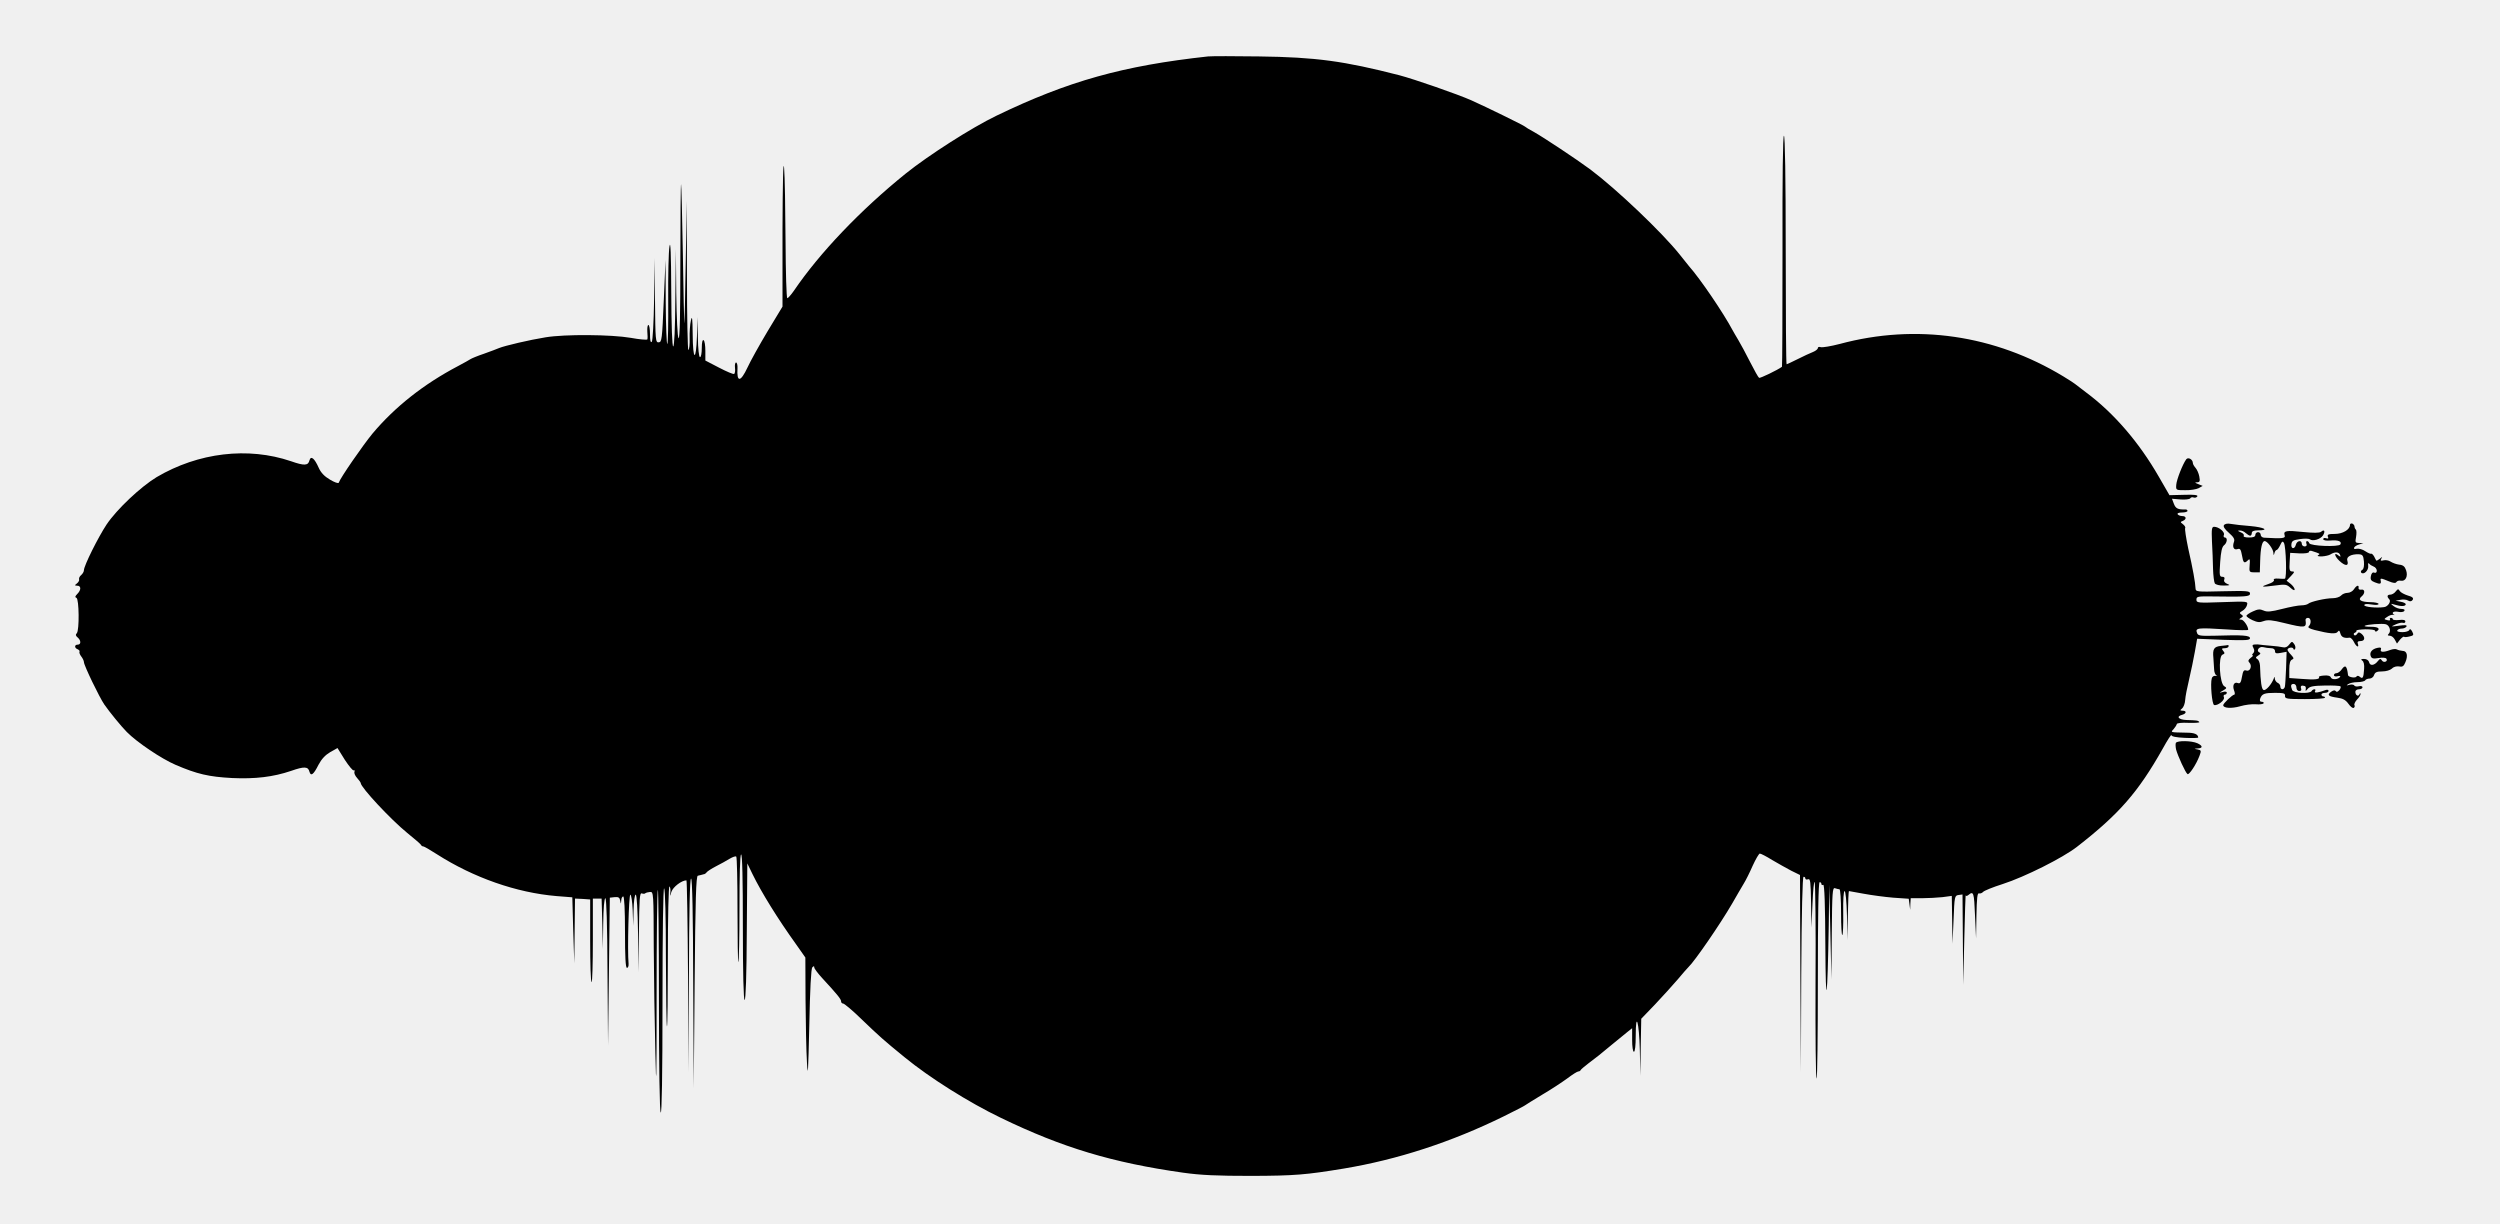
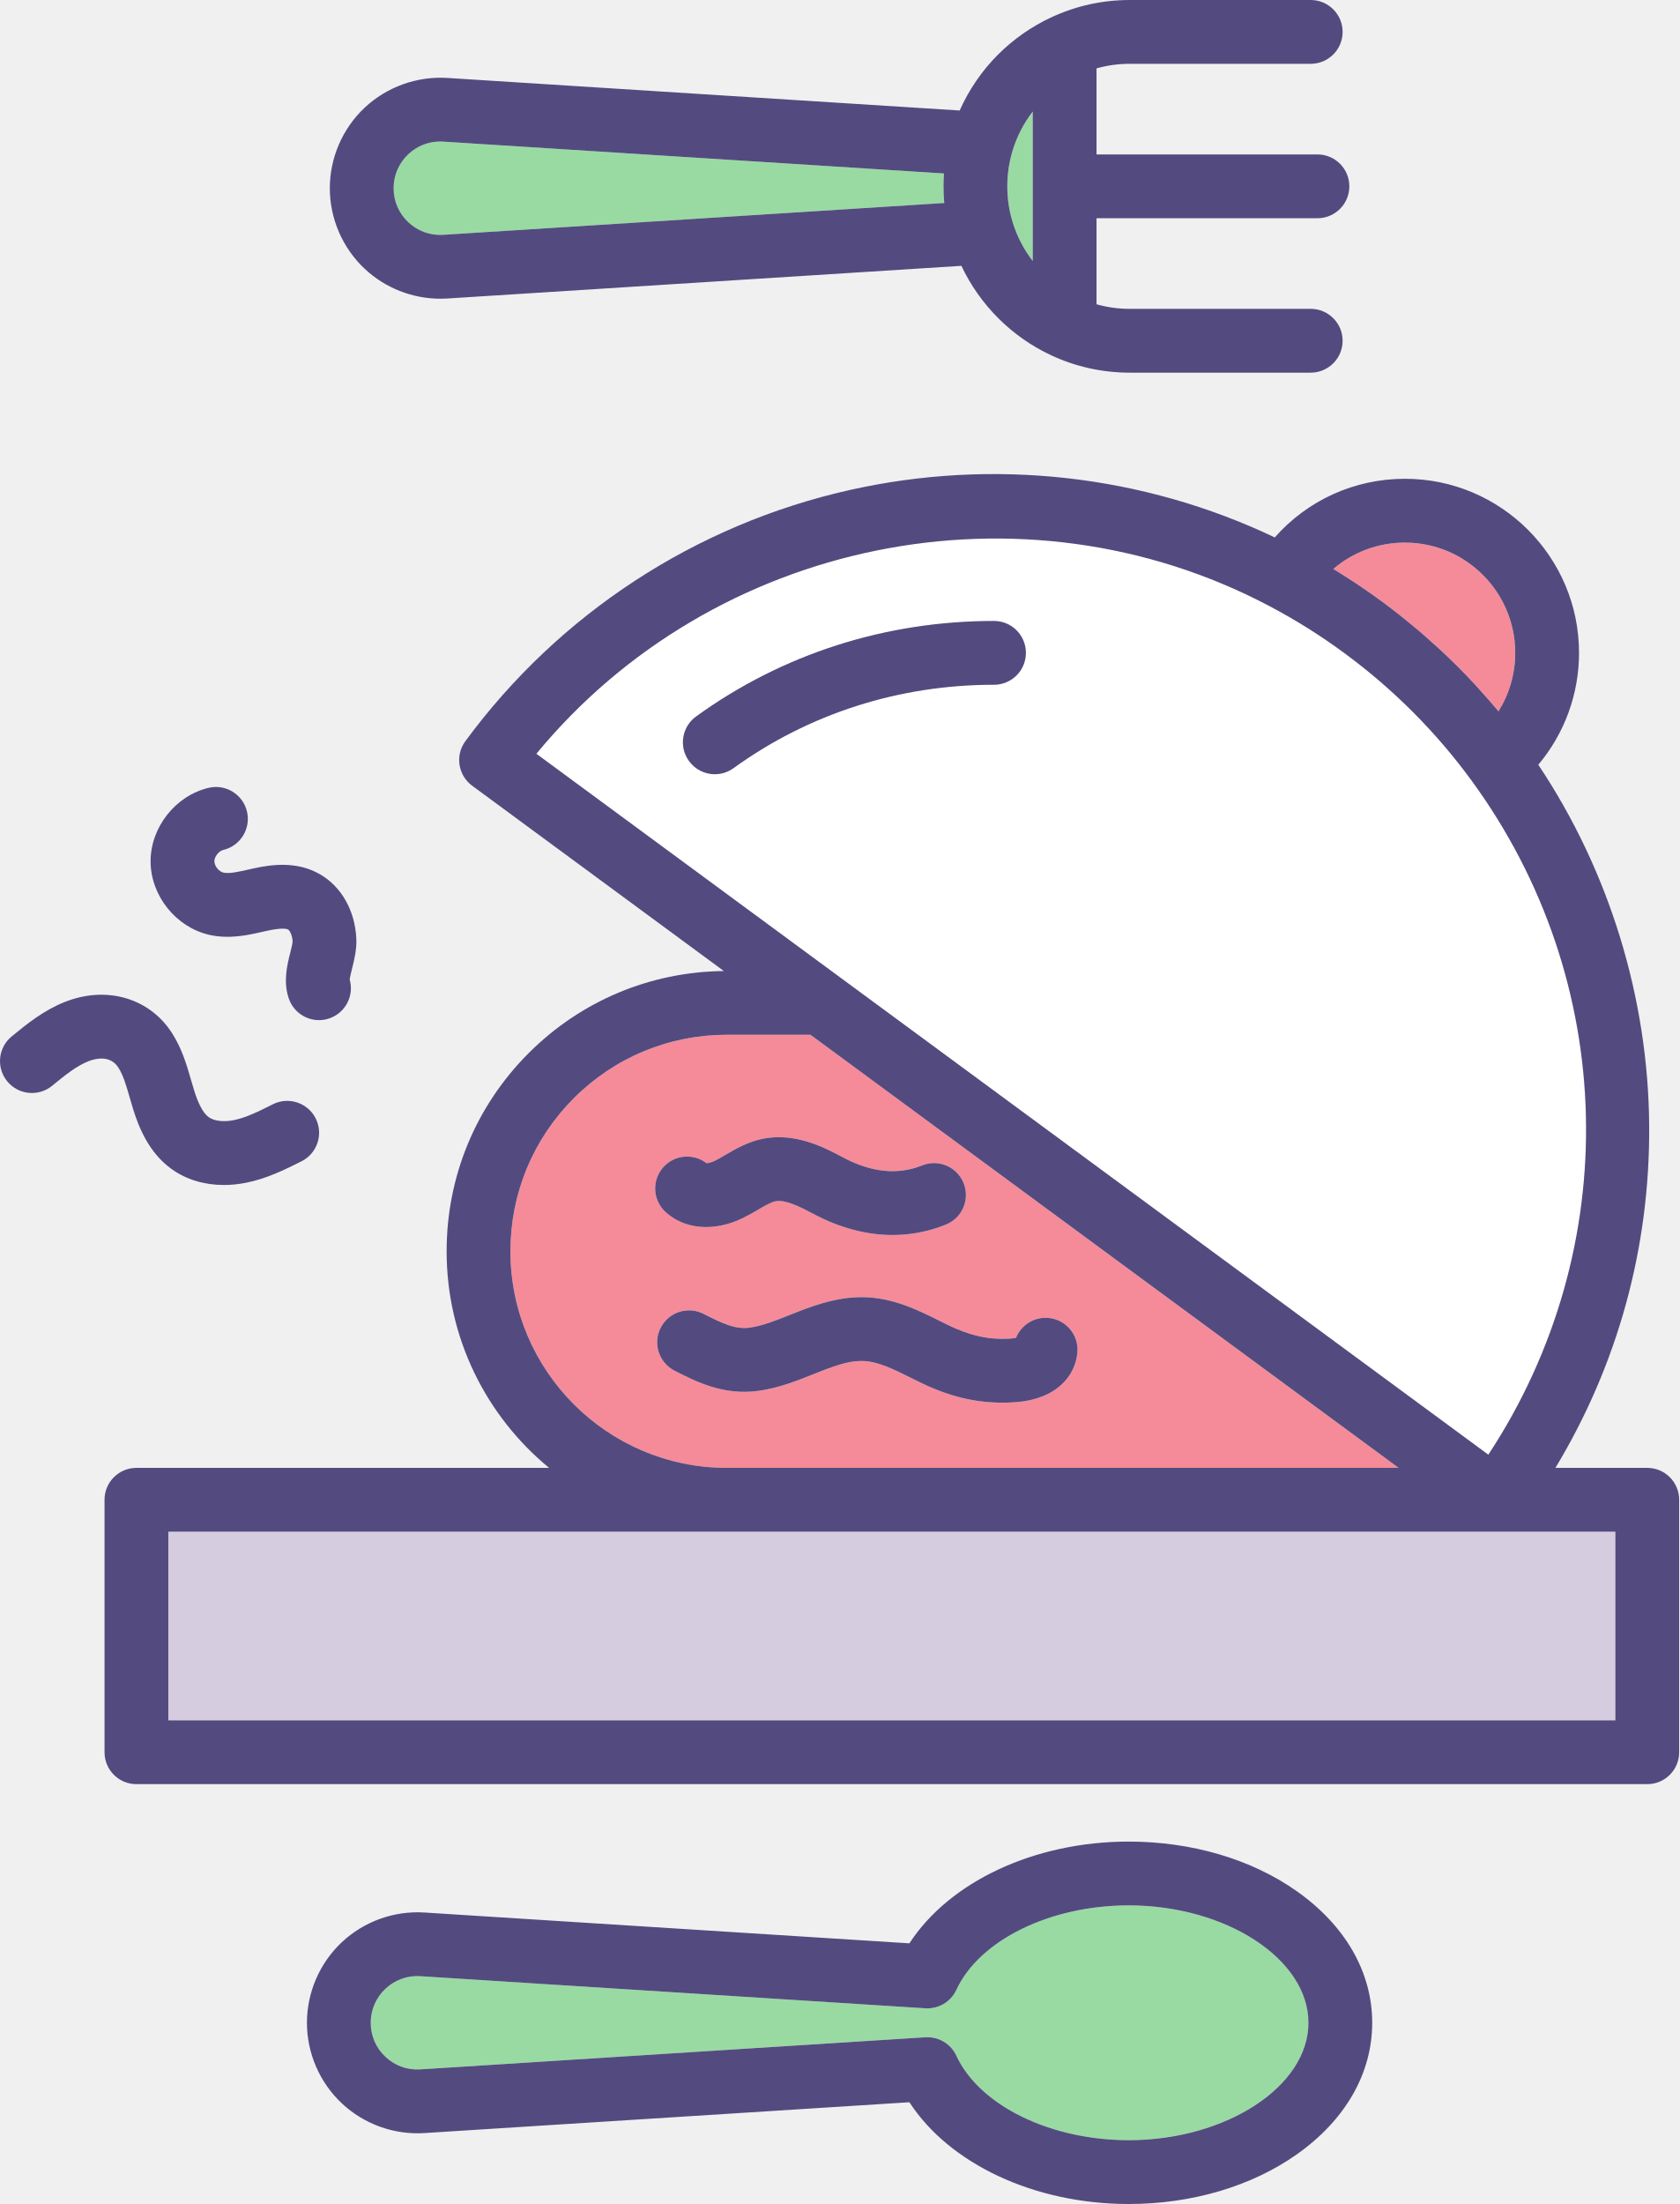
- <svg xmlns="http://www.w3.org/2000/svg" version="1.0" width="1400pt" height="685pt" viewBox="0 0 1400 685" preserveAspectRatio="xMidYMid meet">
-   <g transform="translate(0,685) scale(0.1,-0.1)" fill="#000000" stroke="none">
-     <path d="M6765 6534 c-476 -52 -783 -138 -1185 -332 -139 -67 -381 -222 -508 -324 -253 -204 -482 -444 -626 -656 -16 -23 -33 -42 -37 -42 -5 0 -9 145 -10 323 -1 177 -4 360 -8 407 -5 52 -8 -82 -9 -346 l0 -431 -84 -139 c-46 -77 -96 -167 -112 -202 -39 -83 -61 -85 -56 -4 1 17 -3 32 -8 32 -5 0 -8 -13 -6 -30 2 -16 0 -31 -5 -34 -4 -3 -42 13 -84 35 l-77 40 0 54 c0 30 -4 57 -10 60 -6 4 -10 -13 -10 -44 0 -28 -4 -51 -10 -51 -6 0 -11 46 -12 113 l-2 112 -3 -107 c-5 -147 -23 -139 -24 10 -1 91 -3 108 -10 77 -5 -22 -8 -67 -7 -100 1 -33 -2 -62 -7 -65 -4 -3 -8 184 -8 415 l-1 420 -6 -345 c-3 -190 -6 -343 -8 -340 -1 3 -5 178 -8 390 -4 212 -8 387 -10 389 -2 2 -4 -193 -4 -434 0 -287 -3 -436 -10 -429 -6 6 -11 112 -13 254 l-2 245 -3 -272 c-1 -174 -6 -273 -12 -273 -6 0 -10 110 -11 308 -1 213 -4 290 -10 252 -5 -30 -8 -164 -7 -297 1 -133 -1 -246 -5 -249 -4 -4 -8 100 -9 232 l-1 239 -10 -230 c-9 -216 -11 -231 -28 -232 -18 -2 -19 10 -21 235 l-3 237 -2 -230 c-2 -132 -8 -234 -13 -239 -7 -7 -10 8 -10 42 0 29 -4 52 -9 52 -5 0 -7 -17 -6 -37 2 -20 2 -40 0 -44 -3 -3 -44 0 -92 9 -110 19 -370 21 -478 3 -88 -14 -228 -47 -260 -60 -11 -5 -49 -19 -85 -32 -36 -12 -69 -26 -75 -30 -5 -4 -37 -21 -70 -39 -192 -101 -353 -228 -479 -378 -55 -67 -180 -248 -189 -275 -2 -6 -24 2 -49 17 -31 18 -51 39 -63 66 -24 54 -44 70 -52 42 -7 -30 -29 -31 -103 -5 -241 82 -519 49 -753 -89 -89 -54 -222 -179 -280 -265 -47 -71 -127 -231 -127 -256 0 -8 -7 -20 -15 -27 -9 -7 -14 -18 -12 -24 2 -6 -3 -16 -12 -23 -14 -11 -14 -12 2 -13 22 0 22 -24 0 -46 -13 -13 -14 -19 -5 -22 15 -5 17 -183 2 -198 -8 -8 -6 -15 5 -24 19 -16 20 -40 0 -40 -19 0 -19 -19 0 -26 8 -4 13 -9 10 -14 -2 -4 2 -16 10 -26 8 -10 15 -25 15 -32 0 -18 87 -198 114 -237 29 -42 96 -124 126 -154 57 -58 194 -150 273 -184 121 -52 186 -67 317 -74 129 -6 230 6 330 40 74 26 96 25 103 -5 8 -27 23 -16 51 40 17 32 38 54 65 70 l41 23 41 -66 c23 -35 45 -62 50 -59 5 3 6 -1 4 -8 -3 -8 4 -23 15 -35 11 -12 20 -25 20 -28 0 -24 168 -204 260 -279 41 -33 77 -64 78 -68 2 -5 8 -8 13 -8 4 0 39 -20 76 -44 205 -131 445 -215 669 -234 l89 -7 5 -185 6 -185 2 182 2 181 43 -2 42 -3 0 -231 c0 -128 3 -232 8 -232 4 0 7 105 7 234 l0 234 25 0 24 0 4 -142 3 -141 2 143 c1 86 6 142 12 142 6 0 11 -146 12 -412 l3 -413 5 414 5 414 27 3 c21 2 28 -2 31 -19 4 -22 4 -22 6 1 0 12 6 22 11 22 6 0 10 -73 10 -200 0 -136 3 -200 11 -200 6 0 10 10 9 23 -7 76 1 387 10 387 5 0 11 -39 13 -87 l3 -88 2 88 c1 49 6 87 12 87 6 0 11 -84 13 -217 l2 -218 3 224 c2 187 4 222 16 218 8 -3 17 -3 20 1 4 3 15 6 26 7 20 2 20 -6 21 -309 1 -171 5 -437 9 -591 5 -232 7 -179 7 313 0 326 3 596 7 599 3 4 6 -272 6 -613 0 -382 4 -625 10 -634 6 -10 10 207 10 623 0 391 4 636 9 632 6 -3 10 -163 10 -387 1 -210 3 -384 6 -386 3 -3 5 173 5 392 0 221 4 395 9 392 4 -3 7 -18 5 -33 -4 -26 -3 -26 6 3 9 27 57 64 84 64 3 0 7 -242 9 -537 l2 -538 3 543 c1 353 5 542 12 542 7 0 11 -204 12 -587 l3 -588 5 595 c4 466 8 595 18 596 6 1 14 3 17 4 3 1 10 3 15 4 6 0 14 6 18 12 4 5 27 20 52 33 25 13 59 31 76 42 17 10 34 16 37 12 4 -3 7 -139 7 -301 0 -163 2 -293 5 -290 3 3 6 139 6 301 0 182 3 298 9 302 7 4 10 -140 10 -404 0 -264 4 -411 10 -411 6 0 11 139 12 382 l3 383 29 -60 c51 -104 140 -248 244 -393 l52 -74 1 -237 c1 -130 4 -288 8 -351 5 -93 7 -53 13 204 4 207 10 322 17 329 8 8 11 8 11 -1 0 -6 20 -33 44 -59 84 -91 106 -118 106 -130 0 -7 5 -13 12 -13 6 0 53 -39 102 -87 100 -96 122 -116 241 -213 140 -115 361 -254 540 -340 345 -167 625 -251 1020 -307 100 -14 189 -18 385 -18 242 1 302 6 515 41 300 50 602 148 895 292 63 31 117 59 120 62 3 3 46 29 95 59 50 29 113 71 142 92 29 22 56 39 62 39 5 0 11 3 13 8 2 4 21 20 43 37 52 39 58 44 134 107 35 29 74 61 87 71 l24 19 0 -66 c0 -37 4 -66 10 -66 6 0 10 36 10 87 0 147 19 81 23 -77 l3 -145 2 160 3 160 77 80 c42 45 100 108 127 140 28 33 55 65 61 70 34 32 176 238 244 355 23 41 53 91 64 110 12 19 35 65 51 102 17 37 35 68 40 68 6 0 37 -16 69 -36 32 -19 81 -46 107 -60 l49 -24 2 -553 3 -552 2 548 c2 353 7 547 13 547 6 0 10 -4 10 -10 0 -5 7 -7 15 -4 13 5 15 -14 17 -132 l2 -139 6 135 c3 74 8 128 12 120 4 -8 7 -259 5 -558 -1 -298 1 -542 6 -542 4 0 7 248 7 550 0 360 3 550 10 550 6 0 10 -5 10 -11 0 -5 5 -7 10 -4 7 4 11 -113 12 -342 2 -376 12 -312 19 117 l3 225 6 -265 6 -265 2 259 c2 231 4 257 18 252 9 -3 20 -6 25 -6 5 0 9 -58 9 -132 0 -72 3 -128 7 -124 4 3 6 60 5 126 -1 72 2 120 8 120 5 0 11 -58 13 -137 l3 -138 2 138 c1 75 4 137 6 137 2 0 40 -7 83 -15 43 -8 117 -18 165 -22 l87 -6 4 -31 4 -31 1 33 2 32 63 0 c34 0 86 3 115 6 l52 7 2 -134 2 -134 6 135 c5 130 6 135 28 138 l22 3 2 -253 2 -253 6 255 c3 140 7 251 8 246 1 -5 8 -4 15 2 29 24 32 14 37 -113 l6 -130 2 128 c2 98 5 128 15 124 6 -2 17 2 22 8 6 7 55 27 109 44 127 41 337 147 416 208 237 184 344 307 481 550 27 49 49 83 49 76 0 -7 26 -13 75 -15 41 -2 75 -1 75 2 -1 18 -21 27 -65 27 -95 2 -90 1 -72 21 8 9 16 22 17 27 0 6 28 9 67 7 37 -1 64 1 59 5 -8 9 -13 9 -73 11 -44 2 -58 20 -23 29 25 7 26 23 3 23 -16 1 -16 2 -3 13 8 7 16 28 17 47 1 19 11 70 22 115 10 44 25 113 32 154 l13 74 148 -6 c123 -4 148 -3 148 9 0 16 -42 19 -197 14 -79 -2 -94 0 -99 14 -12 30 -2 32 169 21 64 -5 117 -5 117 -2 0 20 -26 57 -39 57 -14 0 -14 2 -1 10 13 8 13 11 1 19 -11 7 -10 11 6 20 11 6 23 20 26 32 6 22 6 22 -139 17 -137 -5 -144 -4 -144 14 0 18 8 19 88 18 191 -3 212 -1 212 16 0 15 -17 16 -152 13 -147 -4 -152 -3 -153 16 -1 31 -15 110 -41 224 -12 58 -20 109 -17 114 3 4 -3 14 -12 21 -16 12 -16 13 -1 19 22 9 20 27 -3 27 -11 0 -23 5 -26 10 -4 6 7 10 24 10 17 0 31 4 31 9 0 5 -6 9 -12 8 -41 -1 -54 5 -64 31 l-11 29 48 -4 c26 -2 50 1 54 6 3 6 12 8 19 5 8 -3 17 0 21 6 5 8 -16 11 -74 9 l-82 -2 -60 104 c-111 193 -252 356 -405 470 -32 24 -61 46 -64 49 -3 3 -32 22 -65 42 -385 233 -824 297 -1252 182 -50 -13 -98 -21 -107 -18 -9 3 -16 1 -16 -5 0 -6 -12 -16 -27 -22 -16 -6 -54 -24 -86 -40 -32 -16 -60 -29 -62 -29 -3 0 -5 288 -5 640 0 408 -4 640 -10 640 -6 0 -9 -233 -8 -645 0 -355 -1 -647 -3 -649 -26 -19 -122 -65 -128 -62 -5 3 -27 43 -50 88 -23 46 -53 101 -66 123 -13 22 -28 47 -32 55 -51 96 -181 288 -245 360 -7 9 -31 38 -52 65 -99 124 -351 364 -500 476 -80 59 -261 179 -316 210 -25 13 -47 27 -50 30 -5 6 -217 110 -300 147 -76 34 -321 119 -405 141 -308 79 -466 101 -785 105 -135 2 -263 2 -285 0z" />
-     <path d="M12243 4278 c-20 -27 -54 -114 -56 -143 -2 -30 -2 -30 50 -30 29 -1 63 5 75 11 l23 13 -25 10 c-20 8 -21 10 -6 10 15 1 17 6 12 33 -3 17 -13 39 -21 48 -8 9 -15 21 -15 27 0 20 -26 35 -37 21z" />
-     <path d="M12454 3909 c-5 -8 5 -23 28 -43 27 -24 34 -36 28 -51 -10 -28 -1 -47 20 -40 15 5 19 -2 25 -35 7 -43 13 -48 34 -27 10 10 12 4 9 -28 -3 -38 -2 -40 27 -40 l30 0 2 65 c2 73 11 110 25 110 15 0 47 -43 49 -65 1 -17 2 -17 6 -2 2 9 8 17 12 17 4 0 13 12 20 27 10 22 14 24 21 13 12 -23 17 -200 5 -201 -5 -1 -23 0 -39 1 -17 1 -26 -2 -22 -8 3 -6 -10 -16 -30 -22 -50 -17 -40 -19 35 -9 59 8 66 7 88 -13 14 -13 23 -16 23 -9 0 7 -10 21 -22 31 l-23 18 24 26 c21 22 22 26 7 26 -14 0 -17 8 -14 52 l3 52 53 -3 c31 -1 52 2 52 8 0 6 7 8 15 6 49 -16 50 -16 37 -24 -8 -5 0 -7 20 -7 18 1 40 6 48 11 25 16 48 15 54 -2 5 -12 4 -13 -7 -5 -29 24 -25 -2 4 -29 33 -31 54 -30 44 2 -7 21 22 37 65 35 20 -1 25 -7 28 -40 2 -25 -1 -42 -9 -47 -8 -4 -10 -11 -6 -16 14 -14 42 13 39 38 -2 14 1 19 5 13 4 -6 16 -13 26 -17 9 -3 17 -14 17 -23 0 -10 -6 -14 -14 -11 -9 4 -16 -3 -19 -19 -4 -20 1 -27 22 -35 29 -12 37 -10 33 9 -4 16 1 15 45 -3 26 -11 39 -12 43 -4 4 6 15 9 25 7 26 -5 41 25 29 59 -7 21 -17 29 -39 31 -16 2 -37 10 -48 17 -10 7 -28 10 -39 7 -16 -4 -19 -2 -13 9 8 12 6 12 -8 0 -10 -8 -18 -12 -20 -10 -1 2 -7 12 -12 23 -6 10 -13 17 -16 15 -3 -2 -18 4 -33 14 -15 11 -37 16 -48 14 -12 -3 -18 -1 -15 6 2 6 14 14 28 18 l24 7 -24 1 c-21 1 -23 4 -17 34 3 18 3 37 -1 41 -5 4 -8 13 -8 19 0 5 -6 12 -12 15 -7 2 -13 -1 -13 -7 0 -27 -41 -51 -85 -51 -35 0 -43 -3 -39 -15 5 -11 2 -13 -10 -9 -9 3 -16 1 -16 -5 0 -7 16 -10 40 -8 44 4 66 -5 56 -22 -10 -15 -168 -9 -174 7 -2 7 -8 12 -13 12 -4 0 -6 -7 -3 -15 4 -9 0 -15 -10 -15 -9 0 -16 7 -16 15 0 22 -27 18 -33 -5 -7 -28 -29 -25 -25 3 2 18 11 23 48 28 25 4 50 3 55 -1 16 -13 60 0 74 22 14 23 7 36 -11 20 -9 -7 -42 -7 -102 -1 -94 10 -110 7 -102 -19 6 -17 -11 -19 -116 -13 -10 1 -18 8 -18 16 0 8 -7 15 -15 15 -8 0 -15 -7 -15 -15 0 -11 -11 -15 -36 -15 -21 0 -33 4 -29 10 3 6 -4 14 -17 19 -18 8 -19 10 -5 10 10 1 25 -6 33 -14 9 -8 20 -15 25 -15 5 0 9 7 9 15 0 10 11 15 35 15 66 0 35 17 -42 24 -43 3 -92 9 -109 12 -20 4 -34 1 -40 -7z" />
-     <path d="M12387 3818 c3 -46 5 -114 6 -153 1 -38 6 -76 10 -82 5 -7 27 -13 50 -12 35 0 38 2 20 9 -15 6 -21 15 -17 25 4 10 0 15 -11 15 -16 0 -17 8 -12 82 4 58 10 85 21 94 18 13 22 44 5 44 -6 0 -9 7 -5 15 6 16 -29 45 -55 45 -13 0 -15 -12 -12 -82z" />
-     <path d="M13182 3550 c-7 -11 -23 -20 -36 -20 -13 0 -29 -7 -36 -15 -7 -8 -28 -15 -47 -15 -40 0 -124 -19 -137 -31 -6 -5 -23 -9 -39 -9 -16 0 -64 -9 -107 -20 -63 -16 -84 -18 -104 -9 -20 9 -32 8 -60 -5 -20 -9 -36 -20 -36 -25 0 -4 15 -15 34 -24 27 -12 40 -14 63 -5 22 8 47 6 115 -11 119 -29 125 -28 119 17 -1 6 5 12 14 12 17 0 20 -31 4 -47 -7 -7 3 -13 33 -21 83 -21 120 -24 129 -10 7 10 11 7 15 -9 6 -21 20 -28 52 -24 6 1 17 -10 24 -24 12 -26 31 -36 22 -10 -4 10 0 15 15 15 25 0 28 22 5 41 -13 10 -17 10 -24 -1 -5 -8 -13 -11 -17 -6 -4 5 -2 11 5 13 6 3 10 8 8 11 -2 4 20 7 50 8 30 0 54 -3 54 -8 0 -5 5 -6 10 -3 22 14 8 25 -32 25 -23 0 -39 2 -36 5 7 8 101 15 119 9 21 -6 30 -39 16 -53 -8 -8 -6 -11 6 -11 9 0 22 -10 28 -22 l12 -22 17 22 c10 11 20 19 23 16 2 -3 16 -2 31 2 23 5 24 9 14 28 -7 13 -13 16 -16 8 -2 -6 -19 -12 -38 -12 -21 0 -33 4 -29 10 3 6 15 10 25 10 10 0 22 5 26 11 5 9 -7 10 -42 5 -47 -6 -48 -6 -19 7 17 8 36 12 43 9 6 -2 12 1 12 8 0 8 -12 11 -35 8 -19 -2 -35 0 -35 4 0 4 -5 8 -11 8 -5 0 -8 -4 -5 -9 4 -5 -3 -7 -14 -4 -21 5 -21 6 -1 19 11 8 25 12 33 11 7 -2 10 -2 6 0 -19 11 -5 22 21 17 16 -4 32 -1 35 5 5 7 -2 11 -16 11 -14 0 -33 7 -44 16 -18 14 -18 15 6 8 36 -11 59 -10 62 1 2 5 -10 12 -27 15 l-30 6 27 5 c14 3 34 2 43 -4 12 -7 20 -5 26 4 6 10 -1 17 -27 24 -19 6 -40 17 -45 25 -8 13 -11 13 -23 -2 -7 -10 -21 -18 -30 -18 -18 0 -21 -11 -6 -26 12 -12 -8 -42 -30 -44 -42 -6 -110 1 -110 11 0 7 14 8 40 4 24 -4 40 -3 40 3 0 5 -21 10 -47 10 -53 1 -71 13 -48 32 21 17 19 42 -2 38 -10 -2 -17 3 -15 10 3 19 -12 14 -26 -8z" />
-     <path d="M12820 3241 c-9 -13 -22 -19 -34 -16 -12 3 -43 7 -71 9 -27 2 -54 5 -60 6 -5 1 -18 2 -28 1 -14 -1 -16 -5 -8 -19 7 -13 6 -23 -1 -30 -7 -7 -8 -12 -3 -12 5 0 0 -6 -11 -14 -14 -11 -16 -18 -8 -26 18 -18 5 -52 -16 -45 -15 5 -19 -2 -25 -35 -5 -32 -11 -40 -23 -35 -21 8 -32 -13 -21 -42 5 -12 5 -23 1 -23 -10 0 -62 -49 -62 -59 0 -17 46 -20 95 -6 27 8 67 13 88 11 21 -2 40 1 43 5 3 5 -2 9 -10 9 -10 0 -13 6 -9 18 10 27 24 32 84 32 48 0 57 -3 55 -17 -1 -16 10 -18 111 -18 62 0 113 3 113 8 0 4 -4 7 -10 7 -5 0 -10 5 -10 10 0 6 9 10 20 10 11 0 20 5 20 11 0 6 -7 8 -16 5 -40 -15 -67 -19 -60 -7 4 6 3 11 -3 11 -5 0 -13 -4 -16 -10 -11 -17 -102 -12 -109 6 -10 25 -7 34 9 34 8 0 15 -9 15 -20 0 -12 7 -20 16 -20 10 0 14 6 10 15 -5 14 3 19 21 13 5 -2 7 -10 5 -18 -2 -12 0 -11 11 2 11 14 31 18 96 19 45 1 85 -1 88 -5 3 -3 0 -13 -7 -21 -9 -10 -16 -12 -20 -5 -4 6 -13 5 -26 -4 -24 -18 -16 -26 35 -33 31 -4 47 -13 62 -34 11 -16 25 -27 30 -23 5 3 7 10 4 15 -3 5 3 19 14 31 12 12 21 27 20 32 0 6 -3 5 -6 -2 -6 -15 -23 -6 -23 14 0 8 9 14 20 14 11 0 20 5 20 11 0 6 -9 9 -20 6 -11 -3 -23 -1 -26 4 -3 6 -15 7 -27 4 -17 -5 -19 -4 -7 4 8 6 32 11 52 11 20 0 40 5 43 10 3 6 15 10 25 10 10 0 22 9 25 20 5 15 15 20 45 20 22 0 45 7 55 16 9 10 26 14 40 12 19 -4 26 1 35 23 16 37 9 64 -15 64 -11 1 -25 4 -32 8 -6 4 -23 3 -38 -3 -37 -14 -58 -13 -52 3 4 10 -2 13 -19 9 -30 -6 -46 -25 -38 -46 5 -14 14 -16 44 -11 22 4 41 2 44 -4 10 -15 -15 -25 -25 -10 -8 12 -11 11 -22 -2 -20 -26 -44 -30 -50 -8 -3 12 -14 19 -29 19 -16 0 -19 -3 -10 -9 9 -5 13 -23 11 -47 -3 -50 -8 -58 -24 -44 -8 7 -15 7 -19 1 -6 -10 -45 -3 -47 8 -6 52 -15 61 -35 33 -8 -12 -22 -22 -30 -22 -8 0 -14 -5 -14 -11 0 -6 9 -9 20 -6 11 3 18 2 15 -3 -9 -15 -46 -19 -52 -4 -3 9 -17 13 -38 11 -18 -1 -31 -5 -29 -8 8 -13 -22 -17 -94 -11 l-72 5 0 49 c0 33 5 50 15 54 12 5 11 9 -5 27 -11 11 -20 24 -20 28 0 12 29 18 33 6 2 -7 5 -8 10 0 3 5 1 18 -6 27 -11 15 -13 15 -27 -3z m-102 -21 c13 0 22 -6 22 -16 0 -13 7 -15 33 -10 l32 6 -3 -93 c-2 -50 -5 -98 -7 -104 -6 -18 -25 -16 -25 2 0 9 -7 18 -15 21 -8 4 -15 14 -16 23 0 13 -2 13 -6 1 -12 -32 -44 -69 -57 -64 -11 4 -17 42 -20 137 -1 15 -7 32 -15 36 -11 7 -10 11 5 20 13 8 15 14 7 17 -21 9 -2 36 21 30 11 -3 31 -6 44 -6z" />
-     <path d="M12438 3233 c-40 -4 -48 -17 -43 -68 1 -16 3 -44 4 -62 0 -17 7 -33 14 -36 6 -2 4 -3 -5 -2 -10 2 -20 -4 -22 -14 -9 -28 1 -145 13 -149 19 -6 61 27 55 43 -4 8 -1 15 5 15 6 0 11 5 11 11 0 6 -9 8 -22 4 -22 -6 -22 -5 1 8 22 13 22 15 7 24 -26 14 -35 167 -10 177 13 5 14 9 4 21 -10 12 -9 15 9 15 11 0 21 5 21 10 0 6 -1 9 -2 8 -2 -1 -20 -3 -40 -5z" />
-     <path d="M12185 2690 c-3 -5 -2 -22 1 -37 10 -37 53 -131 64 -138 9 -6 49 54 67 102 11 29 10 32 -10 36 -22 4 -22 4 1 6 29 1 28 15 -3 29 -31 14 -111 16 -120 2z" />
+ <svg xmlns="http://www.w3.org/2000/svg" viewBox="0 0 246.986 324.12" height="324.12" width="246.986" xml:space="preserve" id="svg2" version="1.1">
+   <defs id="defs6" />
+   <g transform="matrix(1.333333,0,0,-1.333333,-263.1737,419.3933)" id="g10">
+     <g transform="scale(0.1)" id="g12">
+       <path id="path14" style="fill:#99daa3;fill-opacity:1;fill-rule:nonzero;stroke:none" d="m 3218.89,1043.91 c -86.52,0 -164.67,-38.3 -190.04,-93.172 -6.1,-13.179 -19.62,-21.226 -34.17,-20.347 l -557.14,35.41 c -14.34,0.898 -28.01,-4.02 -38.49,-13.832 -10.49,-9.84 -16.26,-23.18 -16.26,-37.559 0,-14.371 5.77,-27.711 16.26,-37.539 10.48,-9.84 24.19,-14.781 38.49,-13.84 l 557.14,35.41 c 0.75,0.039 1.49,0.059 2.24,0.059 13.64,0 26.15,-7.91 31.93,-20.41 25.37,-54.852 103.52,-93.149 190.04,-93.149 107.5,0 198.32,59.301 198.32,129.469 0,70.199 -90.82,129.5 -198.32,129.5" />
+       <path id="path16" style="fill:#99daa3;fill-opacity:1;fill-rule:nonzero;stroke:none" d="m 3085.02,2939.94 c 0,-13.83 2.07,-27.4 6.16,-40.39 4.8,-15.31 12.27,-29.51 21.9,-41.99 v 164.86 c -10.39,-13.49 -18.21,-28.9 -22.87,-45.29 -3.45,-12.11 -5.19,-24.63 -5.19,-37.19" />
+       <path id="path18" style="fill:#99daa3;fill-opacity:1;fill-rule:nonzero;stroke:none" d="m 3014.98,2928.61 c -0.05,0.9 -0.12,1.82 -0.16,2.72 -0.11,2.85 -0.19,5.72 -0.19,8.61 0,4.75 0.17,9.45 0.5,14.18 l -552.37,35.12 c -1.11,0.08 -2.21,0.12 -3.33,0.12 -13.1,0 -25.49,-4.91 -35.16,-13.99 -10.47,-9.82 -16.24,-23.16 -16.24,-37.52 0,-14.37 5.77,-27.69 16.24,-37.54 10.49,-9.82 24.14,-14.72 38.52,-13.85 l 552.66,35.08 c -0.03,0.39 -0.04,0.78 -0.08,1.16 -0.16,1.97 -0.28,3.94 -0.39,5.91" />
+       <path id="path20" style="fill:#f58b99;fill-opacity:1;fill-rule:nonzero;stroke:none" d="m 3455.47,2511.19 c 6.61,-4.18 13.16,-8.46 19.63,-12.83 1.25,-0.84 2.48,-1.7 3.72,-2.54 6.69,-4.61 13.33,-9.28 19.82,-14.06 6.81,-5.02 13.49,-10.16 20.1,-15.39 2.09,-1.66 4.15,-3.36 6.23,-5.04 4.54,-3.67 9.04,-7.38 13.49,-11.15 2.29,-1.96 4.56,-3.91 6.82,-5.88 4.36,-3.79 8.66,-7.64 12.91,-11.53 2.02,-1.85 4.06,-3.67 6.05,-5.52 5.72,-5.36 11.37,-10.79 16.91,-16.29 0.39,-0.41 0.8,-0.78 1.18,-1.17 5.9,-5.9 11.66,-11.94 17.34,-18.01 1.8,-1.96 3.55,-3.91 5.32,-5.86 3.93,-4.3 7.8,-8.63 11.62,-13.03 1.95,-2.27 3.89,-4.53 5.81,-6.8 1.48,-1.75 2.99,-3.43 4.46,-5.21 11.96,19.12 18.48,41.39 18.48,64.47 0,67.07 -54.58,121.64 -121.65,121.64 -29.6,0 -57.36,-10.49 -79.03,-29.1 2.31,-1.41 4.6,-2.85 6.89,-4.28 1.3,-0.82 2.61,-1.62 3.9,-2.42" />
+       <path id="path22" style="fill:#d5cddf;fill-opacity:1;fill-rule:nonzero;stroke:none" d="m 2775.73,1456.07 h -616.24 v -208.08 h 1596.33 v 208.08 h -131.89 -848.2" />
+       <path id="path24" style="fill:#f58b99;fill-opacity:1;fill-rule:nonzero;stroke:none" d="m 2705.87,1858.46 c 12.47,13.55 33.11,15.09 47.41,4 1.88,0.16 5.31,0.86 9.29,2.81 3.62,1.76 7.6,4.09 11.81,6.59 10.78,6.3 24.18,14.16 40.7,17.55 36.36,7.45 69.12,-10.05 88.69,-20.5 31.2,-16.66 60.55,-19.67 87.22,-8.85 18.01,7.28 38.53,-1.41 45.82,-19.42 7.29,-18.02 -1.4,-38.53 -19.42,-45.82 -19,-7.71 -38.77,-11.54 -58.91,-11.54 -28.89,0 -58.56,7.89 -87.88,23.56 -14.47,7.71 -30.81,15.82 -41.37,13.63 -5.11,-1.06 -11.99,-5.08 -19.27,-9.36 -4.92,-2.89 -10.5,-6.13 -16.53,-9.08 -31.53,-15.39 -64.3,-12.81 -85.51,6.7 -14.3,13.18 -15.22,35.43 -2.05,49.73 z m 381.75,-189.48 c 2.82,0.18 5.19,0.53 7.03,0.94 5.61,13.97 19.77,23.3 35.63,21.94 19.36,-1.65 33.73,-18.68 32.09,-38.05 -2.1,-24.77 -21.77,-52.27 -70.7,-55.08 -4.08,-0.23 -8.11,-0.35 -12.09,-0.35 -30.89,0 -59.44,7.11 -91.04,22.5 -3.23,1.58 -6.46,3.2 -9.72,4.8 -18.45,9.2 -35.87,17.89 -52.26,18.64 -13.71,0.7 -28.89,-4.11 -47.49,-11.41 -2.62,-1.02 -5.25,-2.09 -7.89,-3.12 -18,-7.19 -38.41,-15.34 -60.93,-18.4 -38.39,-5.26 -68.28,10 -92.28,22.26 -17.32,8.83 -24.18,30.04 -15.35,47.33 8.84,17.32 30.02,24.18 47.34,15.35 21.3,-10.86 35.35,-17.35 50.76,-15.2 13.99,1.9 28.75,7.8 44.39,14.05 2.75,1.09 5.52,2.18 8.27,3.26 23.31,9.14 48.74,17.42 76.36,16.19 31.28,-1.43 57.42,-14.45 80.49,-25.96 3.06,-1.52 6.11,-3.05 9.14,-4.53 24.57,-11.95 44.97,-16.44 68.25,-15.16 z m -311.89,-142.52 h 740.99 l -15.74,11.59 -633.14,466.11 h -92.11 c -63.78,0 -123.77,-24.84 -168.92,-69.96 -45.08,-45.14 -69.93,-105.12 -69.93,-168.89 0,-131.7 107.14,-238.85 238.85,-238.85" />
+       <path id="path26" style="fill:#ffffff;fill-opacity:1;fill-rule:nonzero;stroke:none" d="m 2762.38,2291.52 c -10.91,0 -21.67,5.08 -28.54,14.59 -11.39,15.75 -7.85,37.74 7.89,49.14 95.3,68.89 208.93,105.32 328.63,105.32 19.43,0 35.19,-15.75 35.19,-35.2 0,-19.43 -15.76,-35.17 -35.19,-35.17 -104.79,0 -204.17,-31.82 -287.39,-92 -6.23,-4.49 -13.44,-6.68 -20.59,-6.68 z m 845.92,-745.06 7.4,-5.44 c 149.76,227.59 143.52,522.3 -18.9,744.04 0,0 0,0 -0.01,0 -19.51,26.66 -41.04,51.76 -64.41,75.17 -11.7,11.68 -23.84,22.95 -36.42,33.79 -12.58,10.8 -25.61,21.18 -39.07,31.08 -26.1,19.26 -53.93,36.7 -82.73,51.89 -272.78,144.16 -613.97,73.38 -808.64,-162.91 l 334.73,-246.4 708.05,-521.22" />
+       <path id="path28" style="fill:#534b7f;fill-opacity:1;fill-rule:nonzero;stroke:none" d="m 3105.55,2425.37 c 0,19.45 -15.76,35.2 -35.19,35.2 -119.7,0 -233.33,-36.43 -328.63,-105.32 -15.74,-11.4 -19.28,-33.39 -7.89,-49.14 6.87,-9.51 17.63,-14.59 28.54,-14.59 7.15,0 14.36,2.19 20.59,6.68 83.22,60.18 182.6,92 287.39,92 19.43,0 35.19,15.74 35.19,35.17" />
+       <path id="path30" style="fill:#534b7f;fill-opacity:1;fill-rule:nonzero;stroke:none" d="M 3755.82,1247.99 H 2159.49 v 208.08 h 1596.33 z m -1218.94,517.32 c 0,63.77 24.85,123.75 69.93,168.89 45.15,45.12 105.14,69.96 168.92,69.96 h 92.11 l 633.14,-466.11 15.74,-11.59 h -740.99 c -131.71,0 -238.85,107.15 -238.85,238.85 z m 28.64,548.77 c 194.67,236.29 535.86,307.07 808.64,162.91 28.8,-15.19 56.63,-32.63 82.73,-51.89 13.46,-9.9 26.49,-20.28 39.07,-31.08 12.58,-10.84 24.72,-22.11 36.42,-33.79 23.37,-23.41 44.9,-48.51 64.41,-75.17 0.01,0 0.01,0 0.01,0 162.42,-221.74 168.66,-516.45 18.9,-744.04 l -7.4,5.44 -708.05,521.22 z m 958.19,232.91 c 67.07,0 121.65,-54.57 121.65,-121.64 0,-23.08 -6.52,-45.35 -18.48,-64.47 -1.47,1.78 -2.98,3.46 -4.46,5.21 -1.92,2.27 -3.86,4.53 -5.81,6.8 -3.82,4.4 -7.69,8.73 -11.62,13.03 -1.77,1.95 -3.52,3.9 -5.32,5.86 -5.68,6.07 -11.44,12.11 -17.34,18.01 -0.38,0.39 -0.79,0.76 -1.18,1.17 -5.54,5.5 -11.19,10.93 -16.91,16.29 -1.99,1.85 -4.03,3.67 -6.05,5.52 -4.25,3.89 -8.55,7.74 -12.91,11.53 -2.26,1.97 -4.53,3.92 -6.82,5.88 -4.45,3.77 -8.95,7.48 -13.49,11.15 -2.08,1.68 -4.14,3.38 -6.23,5.04 -6.61,5.23 -13.29,10.37 -20.1,15.39 -6.49,4.78 -13.13,9.45 -19.82,14.06 -1.24,0.84 -2.47,1.7 -3.72,2.54 -6.47,4.37 -13.02,8.65 -19.63,12.83 -1.29,0.8 -2.6,1.6 -3.9,2.42 -2.29,1.43 -4.58,2.87 -6.89,4.28 21.67,18.61 49.43,29.1 79.03,29.1 z m 267.3,-1020.53 h -101.32 c 68.68,113.74 104.28,242.74 103.44,376.86 -0.88,141.37 -44.17,281.74 -122.33,398.65 28.84,34.3 44.94,77.82 44.94,123.38 0,105.9 -86.14,192.03 -192.03,192.03 -55.86,0 -107.54,-23.75 -143.61,-64.67 -145.35,69.16 -310.75,87.8 -469.11,52.23 -169.94,-38.14 -320.43,-136.5 -423.78,-276.91 -11.53,-15.67 -8.17,-37.68 7.48,-49.2 l 277.64,-204.38 c -81.29,-0.86 -157.62,-32.89 -215.29,-90.49 -58.38,-58.43 -90.54,-136.09 -90.54,-218.65 0,-96.11 44.08,-182.09 113.05,-238.85 h -455.24 c -19.44,0 -35.2,-15.76 -35.2,-35.19 v -278.48 c 0,-19.43 15.76,-35.17 35.2,-35.17 h 1666.7 c 19.43,0 35.19,15.74 35.19,35.17 v 278.48 c 0,19.43 -15.76,35.19 -35.19,35.19" />
+       <path id="path32" style="fill:#534b7f;fill-opacity:1;fill-rule:nonzero;stroke:none" d="m 2793.43,1802.03 c 6.03,2.95 11.61,6.19 16.53,9.08 7.28,4.28 14.16,8.3 19.27,9.36 10.56,2.19 26.9,-5.92 41.37,-13.63 29.32,-15.67 58.99,-23.56 87.88,-23.56 20.14,0 39.91,3.83 58.91,11.54 18.02,7.29 26.71,27.8 19.42,45.82 -7.29,18.01 -27.81,26.7 -45.82,19.42 -26.67,-10.82 -56.02,-7.81 -87.22,8.85 -19.57,10.45 -52.33,27.95 -88.69,20.5 -16.52,-3.39 -29.92,-11.25 -40.7,-17.55 -4.21,-2.5 -8.19,-4.83 -11.81,-6.59 -3.98,-1.95 -7.41,-2.65 -9.29,-2.81 -14.3,11.09 -34.94,9.55 -47.41,-4 -13.17,-14.3 -12.25,-36.55 2.05,-49.73 21.21,-19.51 53.98,-22.09 85.51,-6.7" />
+       <path id="path34" style="fill:#534b7f;fill-opacity:1;fill-rule:nonzero;stroke:none" d="m 3010.23,1688.67 c -23.07,11.51 -49.21,24.53 -80.49,25.96 -27.62,1.23 -53.05,-7.05 -76.36,-16.19 -2.75,-1.08 -5.52,-2.17 -8.27,-3.26 -15.64,-6.25 -30.4,-12.15 -44.39,-14.05 -15.41,-2.15 -29.46,4.34 -50.76,15.2 -17.32,8.83 -38.5,1.97 -47.34,-15.35 -8.83,-17.29 -1.97,-38.5 15.35,-47.33 24,-12.26 53.89,-27.52 92.28,-22.26 22.52,3.06 42.93,11.21 60.93,18.4 2.64,1.03 5.27,2.1 7.89,3.12 18.6,7.3 33.78,12.11 47.49,11.41 16.39,-0.75 33.81,-9.44 52.26,-18.64 3.26,-1.6 6.49,-3.22 9.72,-4.8 31.6,-15.39 60.15,-22.5 91.04,-22.5 3.98,0 8.01,0.12 12.09,0.35 48.93,2.81 68.6,30.31 70.7,55.08 1.64,19.37 -12.73,36.4 -32.09,38.05 -15.86,1.36 -30.02,-7.97 -35.63,-21.94 -1.84,-0.41 -4.21,-0.76 -7.03,-0.94 -23.28,-1.28 -43.68,3.21 -68.25,15.16 -3.03,1.48 -6.08,3.01 -9.14,4.53" />
+       <path id="path36" style="fill:#534b7f;fill-opacity:1;fill-rule:nonzero;stroke:none" d="m 2220.19,2208.03 c 18.89,4.51 30.56,23.49 26.06,42.4 -4.5,18.91 -23.51,30.59 -42.38,26.07 -36.65,-8.73 -64.13,-43.73 -63.94,-81.38 0.19,-37.68 28.03,-72.39 64.75,-80.75 21.94,-4.98 42.25,-0.39 58.56,3.33 l 5.45,1.21 c 16.5,3.59 21.6,2.07 23.04,1.25 1.46,-0.86 4.5,-5.73 4.85,-13.01 0,-2.23 -1.58,-8.52 -2.62,-12.7 -3.38,-13.47 -8.01,-31.95 -1.45,-50.62 5.1,-14.47 18.69,-23.52 33.2,-23.52 3.88,0 7.82,0.63 11.68,2.01 17.62,6.2 27.21,24.98 22.2,42.72 0.24,2.75 1.66,8.44 2.64,12.3 2.45,9.81 5.24,20.94 4.65,33.11 -1.49,30.66 -16.44,57.09 -40,70.68 -25.11,14.48 -52.31,11.1 -73.21,6.55 l -5.97,-1.35 c -10.82,-2.44 -21.04,-4.75 -27.4,-3.32 -5.02,1.15 -9.97,7.3 -9.99,12.46 -0.03,5.15 4.87,11.39 9.88,12.56" />
+       <path id="path38" style="fill:#534b7f;fill-opacity:1;fill-rule:nonzero;stroke:none" d="m 2104.41,1967.89 c 5.46,-8.57 8.9,-20.53 12.54,-33.18 1.18,-4.05 2.34,-8.09 3.57,-12.07 6.12,-19.83 17.18,-48.28 42.43,-66.49 16.2,-11.66 36.17,-17.69 57.8,-17.69 7.79,0 15.8,0.78 23.93,2.36 23.45,4.57 43.8,14.77 61.74,23.79 17.37,8.69 24.39,29.84 15.68,47.23 -8.72,17.36 -29.87,24.37 -47.24,15.66 -15.25,-7.64 -29.66,-14.88 -43.65,-17.6 -10.91,-2.15 -21.3,-0.84 -27.12,3.36 -6.07,4.38 -11.4,14.22 -16.32,30.14 -1.1,3.57 -2.14,7.19 -3.18,10.78 -4.64,16.09 -9.89,34.34 -20.78,51.46 -24.87,39.15 -72.63,53.05 -118.79,34.59 -23.47,-9.37 -41.98,-24.51 -58.31,-37.89 -15.04,-12.3 -17.26,-34.47 -4.95,-49.51 12.3,-15.04 34.48,-17.26 49.52,-4.96 13.6,11.13 26.44,21.64 39.85,27.01 6.93,2.78 24.01,7.62 33.28,-6.99" />
+       <path id="path40" style="fill:#534b7f;fill-opacity:1;fill-rule:nonzero;stroke:none" d="m 3218.89,784.941 c -86.52,0 -164.67,38.297 -190.04,93.149 -5.78,12.5 -18.29,20.41 -31.93,20.41 -0.75,0 -1.49,-0.02 -2.24,-0.059 l -557.14,-35.41 c -14.3,-0.941 -28.01,4 -38.49,13.84 -10.49,9.828 -16.26,23.168 -16.26,37.539 0,14.379 5.77,27.719 16.26,37.559 10.48,9.812 24.15,14.73 38.49,13.832 l 557.14,-35.41 c 14.55,-0.879 28.07,7.168 34.17,20.347 25.37,54.872 103.52,93.172 190.04,93.172 107.5,0 198.32,-59.301 198.32,-129.5 0,-70.168 -90.82,-129.469 -198.32,-129.469 z m 185.4,274.669 c -49.99,35.27 -115.83,54.67 -185.4,54.67 -104.08,0 -197.67,-44.26 -241.87,-112.23 l -535.01,33.99 c -33.48,2.14 -66.68,-9.81 -91.13,-32.76 -24.44,-22.952 -38.47,-55.331 -38.47,-88.87 0,-33.531 14.03,-65.89 38.47,-88.84 24.45,-22.949 57.65,-34.929 91.13,-32.781 l 535.01,33.992 c 44.2,-67.972 137.79,-112.23 241.87,-112.23 69.57,0 135.41,19.41 185.4,54.668 53.71,37.871 83.29,89.453 83.29,145.191 0,55.77 -29.58,107.31 -83.29,145.2" />
+       <path id="path42" style="fill:#534b7f;fill-opacity:1;fill-rule:nonzero;stroke:none" d="m 3113.08,2857.56 c -9.63,12.48 -17.1,26.68 -21.9,41.99 -4.09,12.99 -6.16,26.56 -6.16,40.39 0,12.56 1.74,25.08 5.19,37.19 4.66,16.39 12.48,31.8 22.87,45.29 z m -650.29,28.9 c -14.38,-0.87 -28.03,4.03 -38.52,13.85 -10.47,9.85 -16.24,23.17 -16.24,37.54 0,14.36 5.77,27.7 16.24,37.52 9.67,9.08 22.06,13.99 35.16,13.99 1.12,0 2.22,-0.04 3.33,-0.12 l 552.37,-35.12 c -0.33,-4.73 -0.5,-9.43 -0.5,-14.18 0,-2.89 0.08,-5.76 0.19,-8.61 0.04,-0.9 0.11,-1.82 0.16,-2.72 0.11,-1.97 0.23,-3.94 0.39,-5.91 0.04,-0.38 0.05,-0.77 0.08,-1.16 z m 757.36,188.62 h 199.6 c 19.42,0 35.18,15.74 35.18,35.17 0,19.44 -15.76,35.2 -35.18,35.2 h -199.6 c -30.27,0 -59.47,-6.47 -86.76,-19.2 0,0 0,0 -0.01,0 v 0 c -21.76,-10.16 -41.45,-23.93 -58.56,-40.98 -17.82,-17.83 -32.13,-38.82 -42.35,-61.7 l -565.26,35.92 c -33.46,2.07 -66.68,-9.86 -91.13,-32.81 -24.42,-22.93 -38.43,-55.31 -38.43,-88.83 0,-33.51 14.01,-65.9 38.43,-88.83 22.6,-21.23 52.7,-33.04 83.58,-33.04 2.52,0 5.05,0.07 7.58,0.23 l 567.13,36.04 c 20.37,-43.09 55.33,-78.25 99.02,-98.64 0.04,-0.02 0.08,-0.02 0.12,-0.06 27.21,-12.67 56.35,-19.12 86.64,-19.12 h 199.6 c 19.42,0 35.18,15.75 35.18,35.18 0,19.45 -15.76,35.19 -35.18,35.19 h -199.6 c -12.59,0 -24.87,1.7 -36.69,5.04 v 94.91 h 243.71 c 19.43,0 35.18,15.76 35.18,35.19 0,19.44 -15.75,35.18 -35.18,35.18 h -243.71 v 94.9 c 11.84,3.36 24.12,5.06 36.69,5.06" />
+     </g>
  </g>
</svg>
